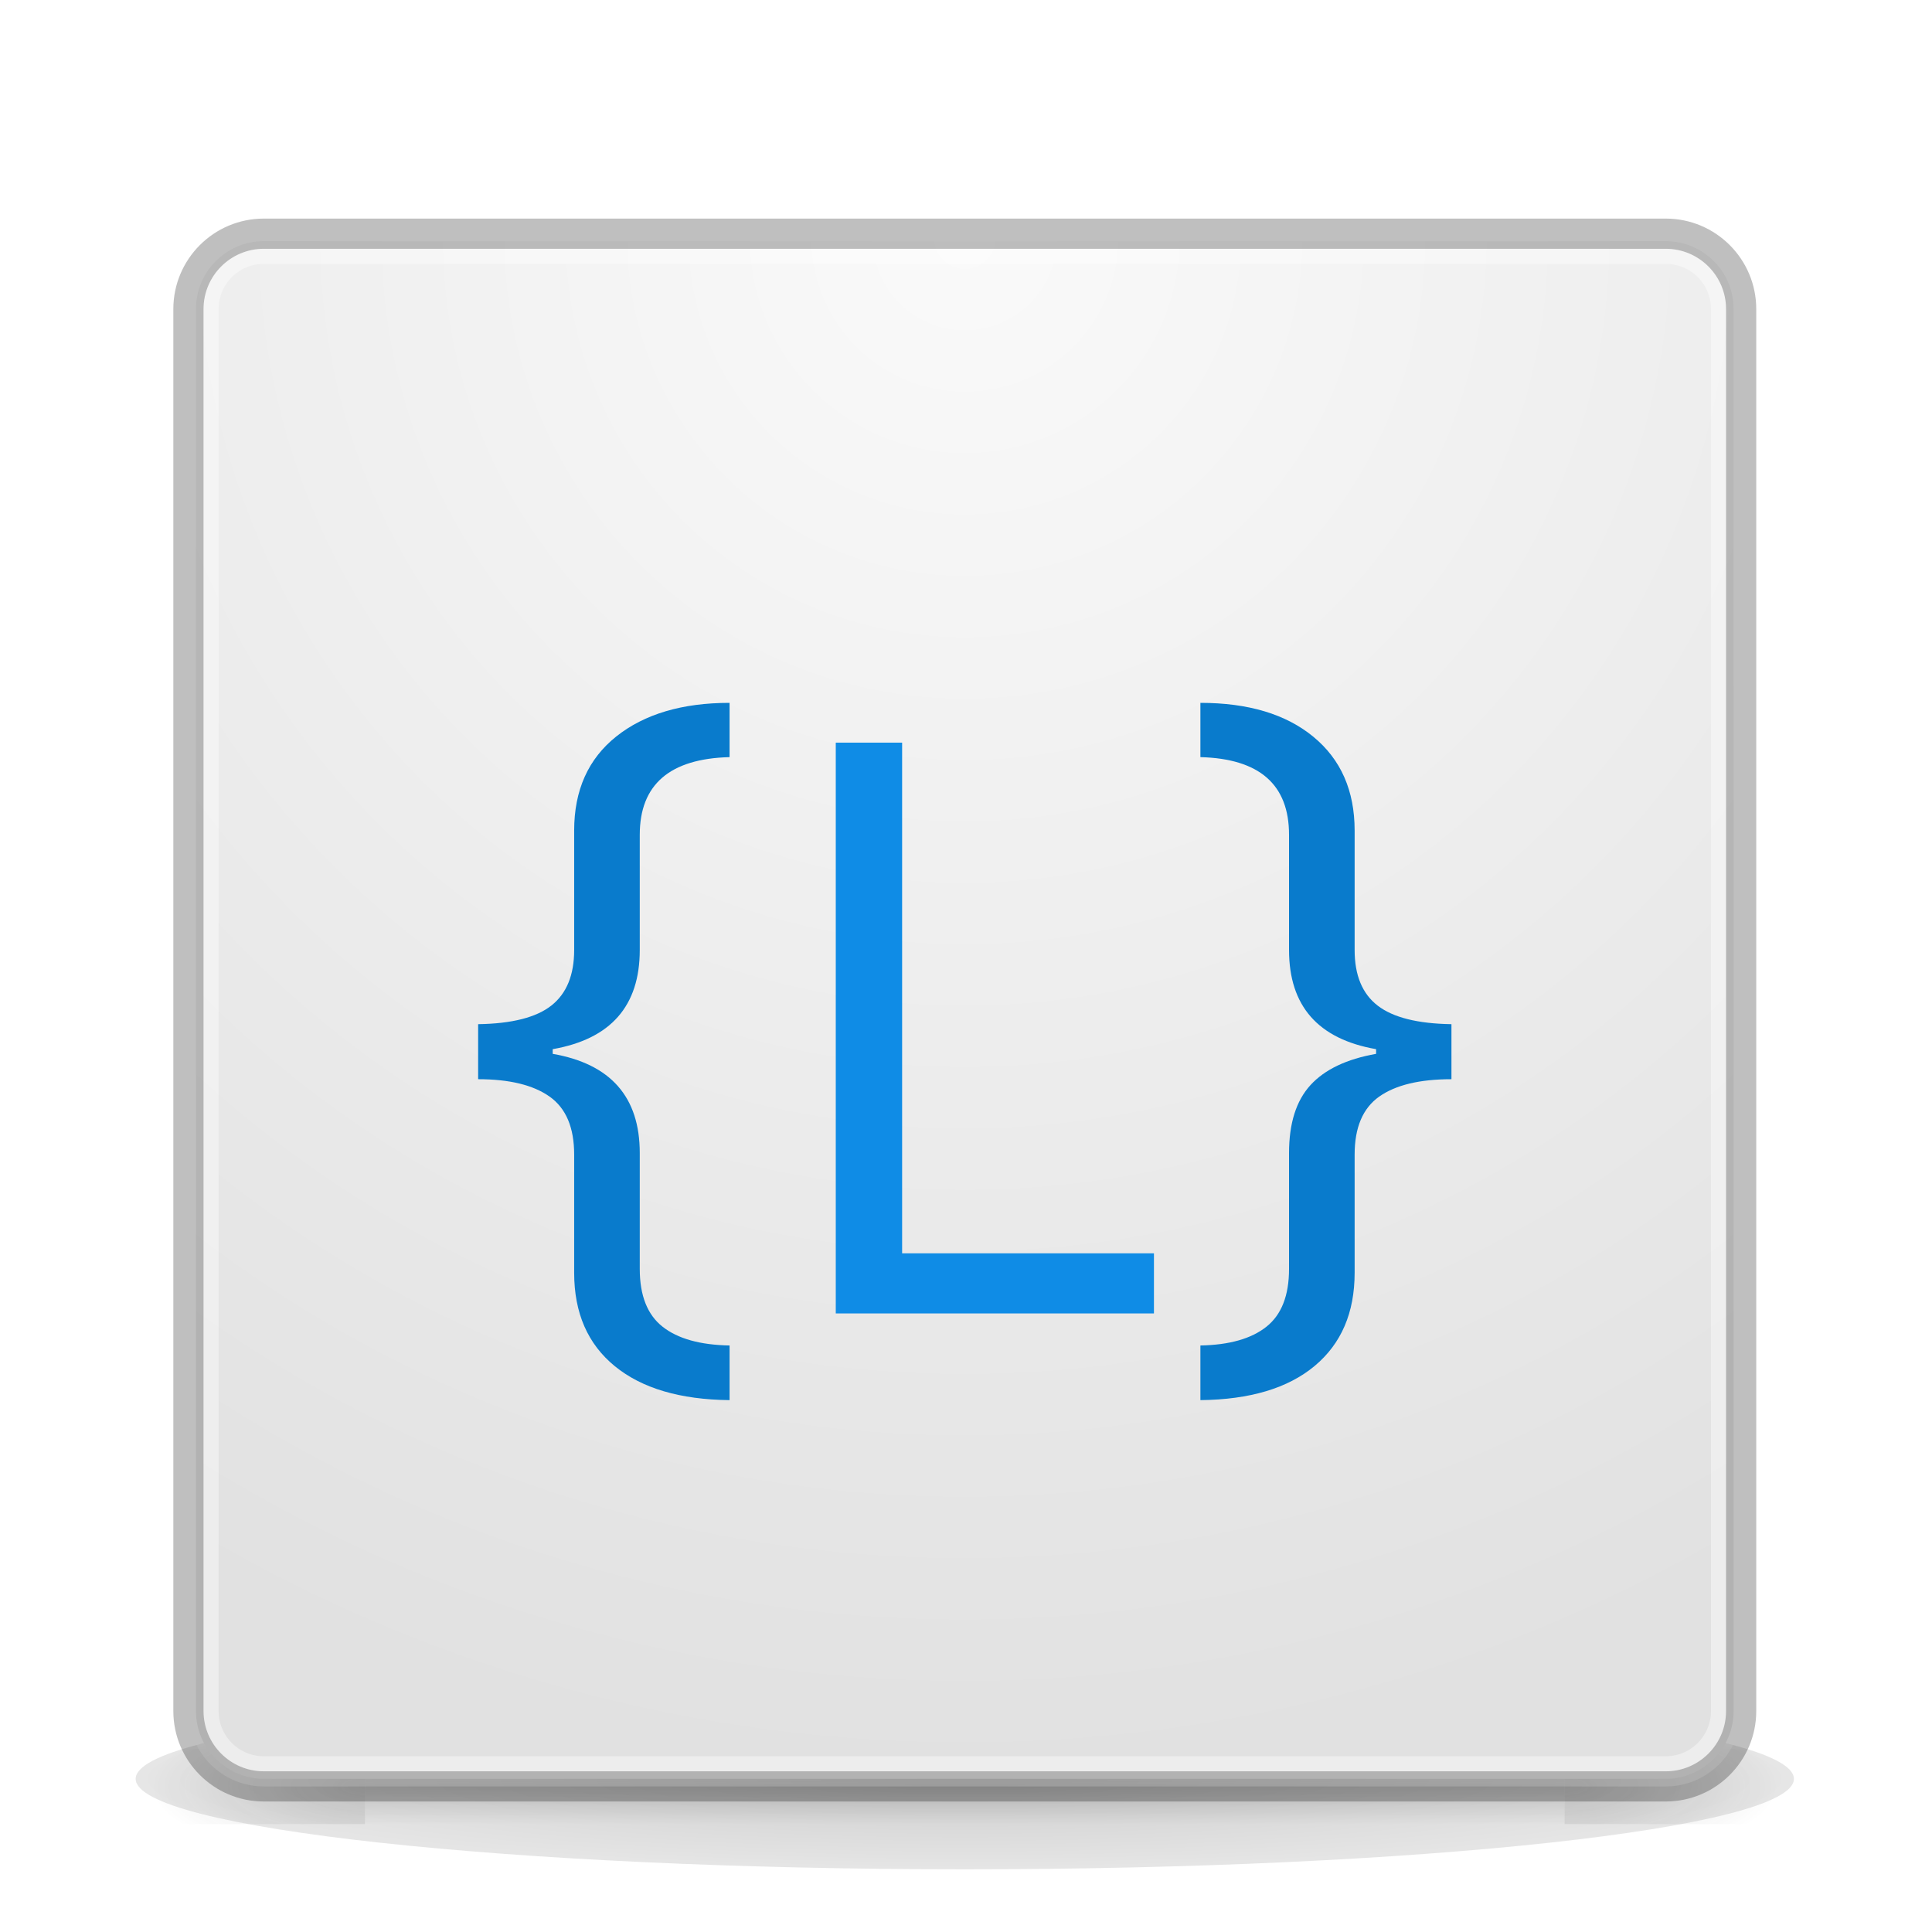
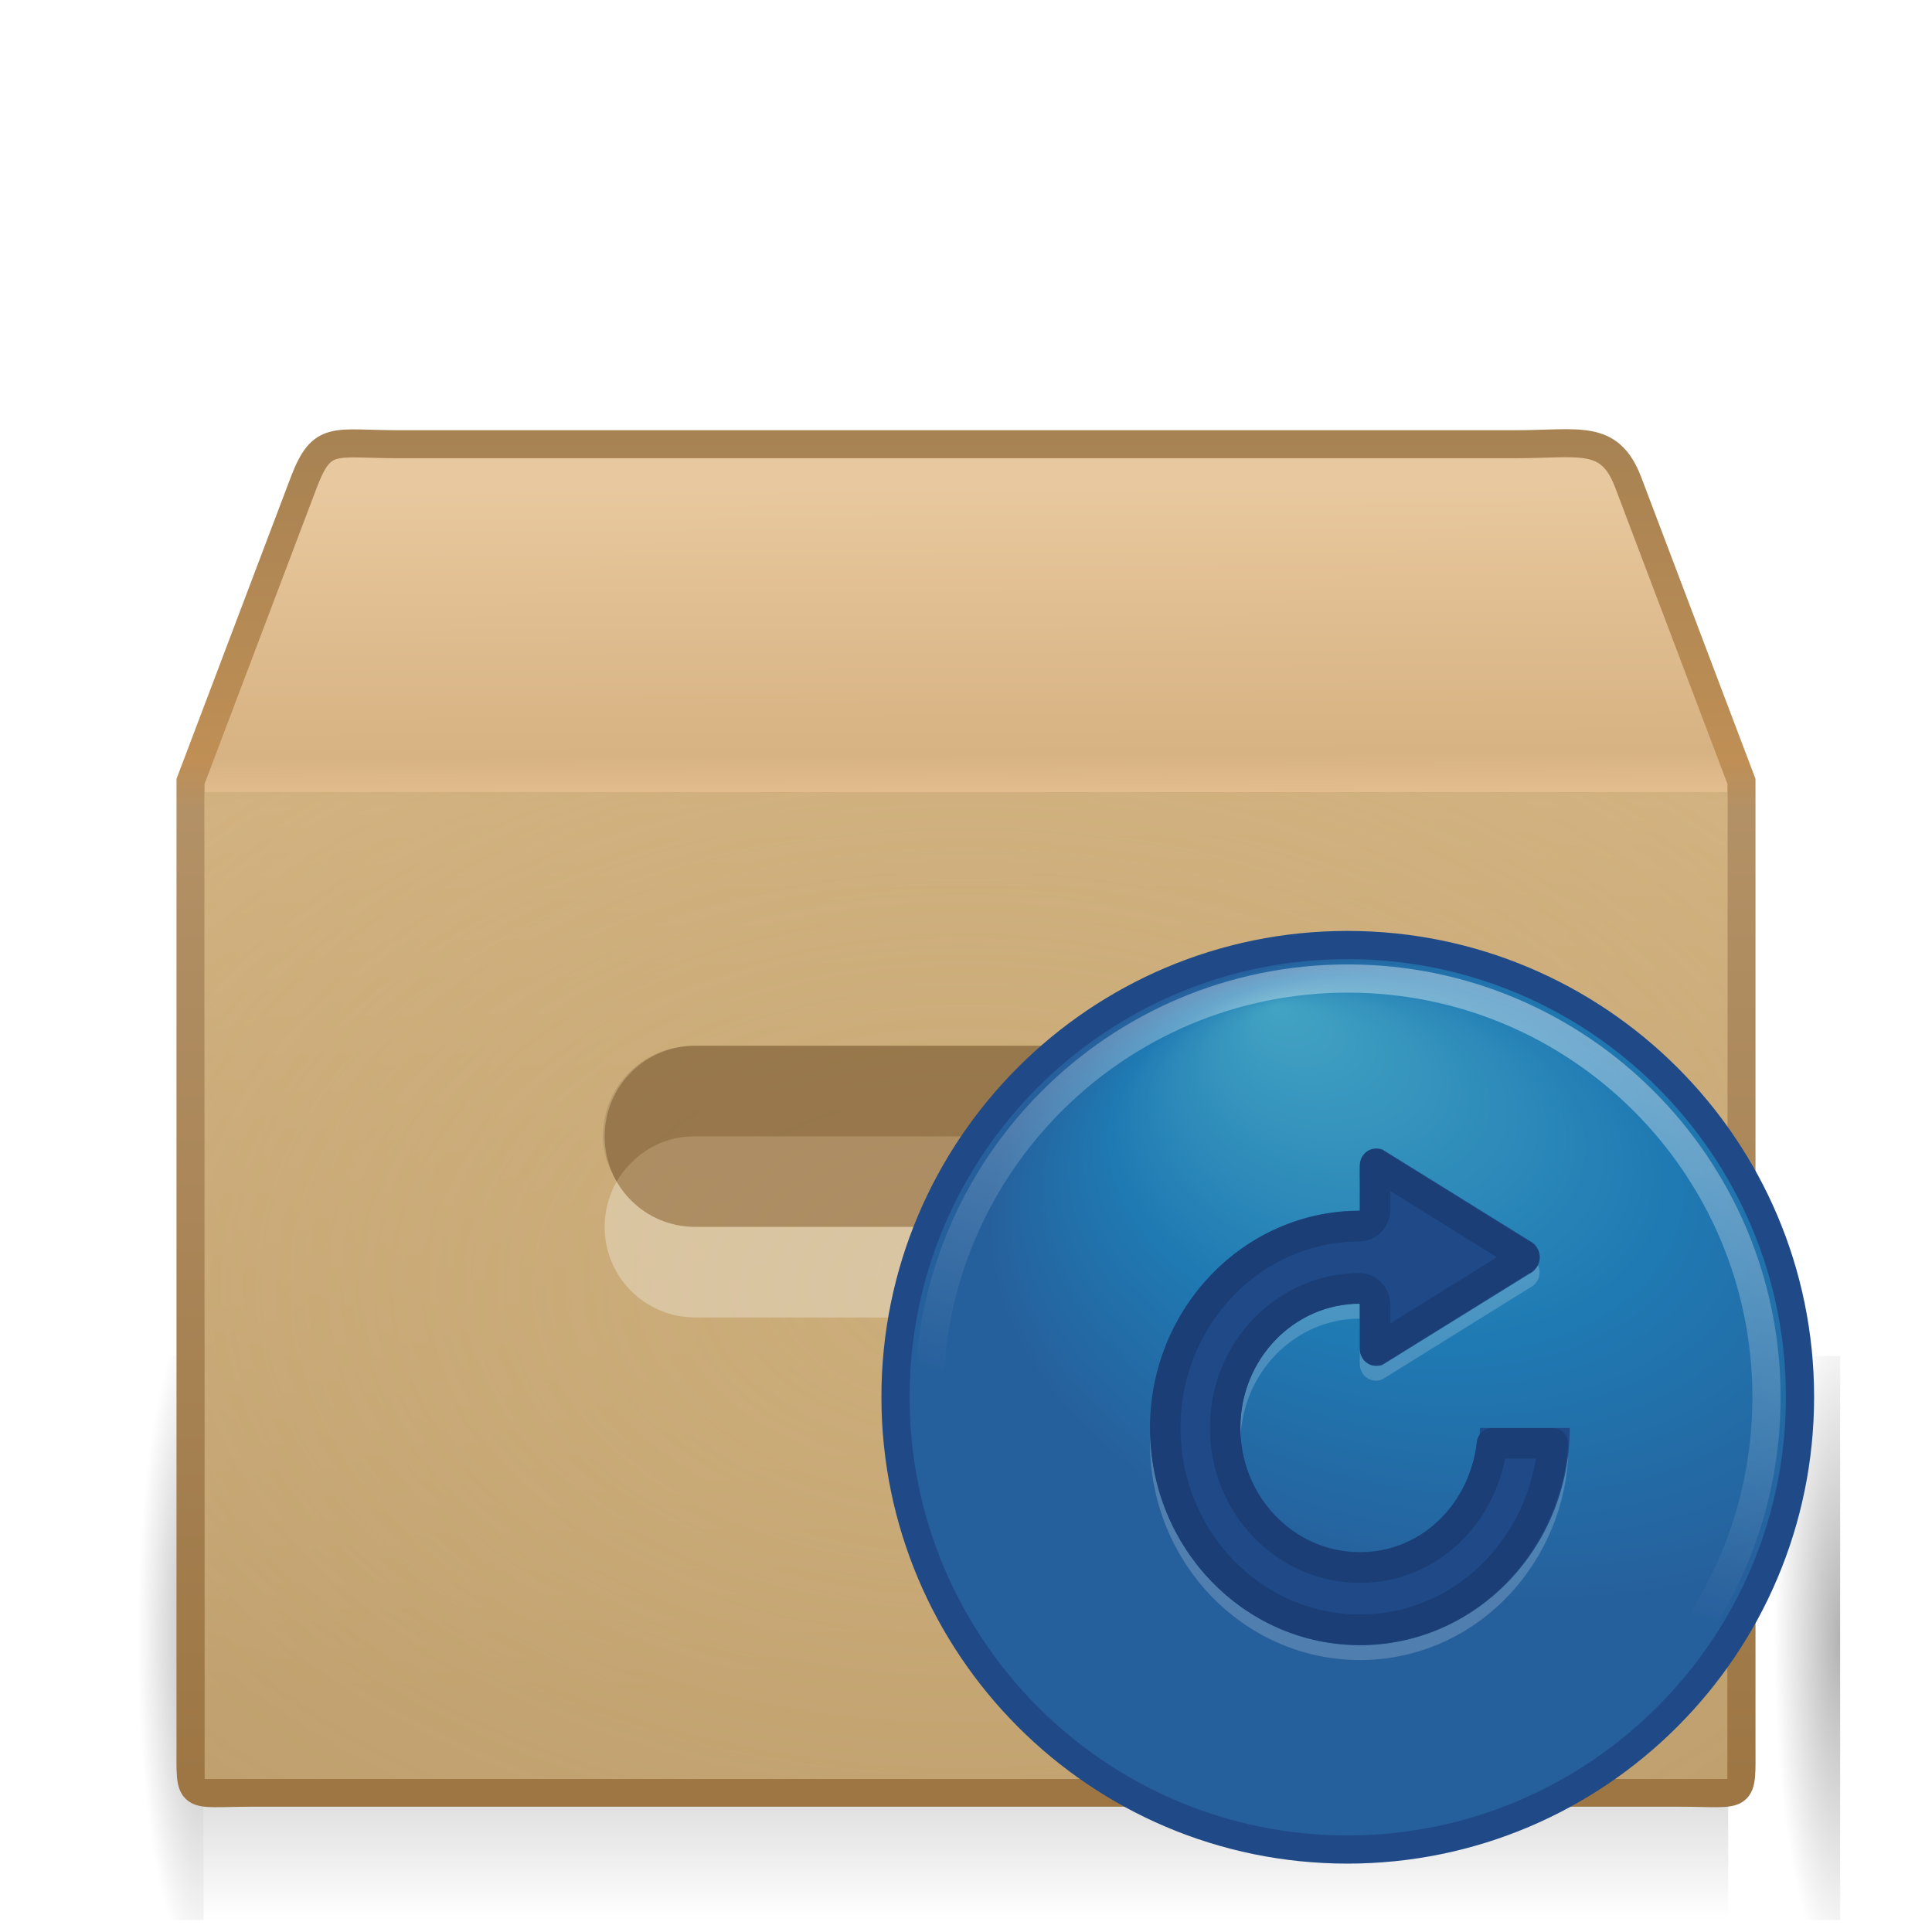
- <svg xmlns="http://www.w3.org/2000/svg" width="100%" height="100%" viewBox="0 0 64 64" version="1.1" xml:space="preserve" style="fill-rule:evenodd;clip-rule:evenodd;stroke-linecap:round;stroke-linejoin:round;">
-   <rect x="0" y="0" width="64" height="64" style="fill:none;" />
-   <g>
-     <g>
-       <path d="M59.426,58.927c-0.003,1.644 -12.401,2.996 -27.466,2.996c-15.065,0 -27.463,-1.352 -27.466,-2.996l0,0c0,-1.644 12.399,-2.997 27.466,-2.997c15.067,0 27.466,1.353 27.466,2.997l0,0Z" style="fill:url(#_Radial1);fill-rule:nonzero;" />
-       <g opacity="0.4">
-         <rect x="51.83" y="57.929" width="7.096" height="2.497" style="fill:url(#_Radial2);" />
-         <rect x="4.994" y="57.929" width="7.096" height="2.497" style="fill:url(#_Radial3);" />
-         <rect x="12.09" y="57.929" width="39.74" height="2.497" style="fill:url(#_Linear4);" />
+ <svg xmlns="http://www.w3.org/2000/svg" style="isolation:isolate" viewBox="0 0 128 128" width="128" height="128">
+   <defs>
+     <clipPath id="_clipPath_dFczYKQ8ZQGORPXOfC5prvewBWl58MlQ">
+       <rect width="128" height="128" />
+     </clipPath>
+   </defs>
+   <g clip-path="url(#_clipPath_dFczYKQ8ZQGORPXOfC5prvewBWl58MlQ)">
+     <g id="software-properties">
+       <g id="layer1">
+         <g id="g3305" style="opacity:0.3;">
+           <radialGradient id="_rgradient_0" fx="0%" fy="50%" cx="0%" cy="50%" r="59.204%">
+             <stop offset="0%" stop-opacity="1" style="stop-color:rgb(0,0,0)" />
+             <stop offset="100%" stop-opacity="0" style="stop-color:rgb(0,0,0)" />
+           </radialGradient>
+           <rect x="6.085" y="89.841" width="7.399" height="37.365" transform="matrix(-1,0,0,-1,19.569,217.047)" fill="url(#_rgradient_0)" />
+           <linearGradient id="_lgradient_0" x1="24.149%" y1="100.002%" x2="24.149%" y2="-0.003%">
+             <stop offset="0%" stop-opacity="0" style="stop-color:rgb(0,0,0)" />
+             <stop offset="50%" stop-opacity="1" style="stop-color:rgb(0,0,0)" />
+             <stop offset="100%" stop-opacity="0" style="stop-color:rgb(0,0,0)" />
+           </linearGradient>
+           <rect x="13.484" y="89.841" width="101.012" height="37.365" transform="matrix(1,0,0,1,0,0)" fill="url(#_lgradient_0)" />
+           <radialGradient id="_rgradient_1" fx="0%" fy="50%" cx="0%" cy="50%" r="59.204%">
+             <stop offset="0%" stop-opacity="1" style="stop-color:rgb(0,0,0)" />
+             <stop offset="100%" stop-opacity="0" style="stop-color:rgb(0,0,0)" />
+           </radialGradient>
+           <rect x="114.516" y="89.841" width="7.399" height="37.365" transform="matrix(-1,0,0,-1,236.431,217.047)" fill="url(#_rgradient_1)" />
+         </g>
+         <linearGradient id="_lgradient_1" x1="54.288%" y1="0.51%" x2="54.832%" y2="95.159%">
+           <stop offset="2.174%" stop-opacity="1" style="stop-color:rgb(232,200,158)" />
+           <stop offset="23.478%" stop-opacity="1" style="stop-color:rgb(215,178,130)" />
+           <stop offset="27.391%" stop-opacity="1" style="stop-color:rgb(230,192,144)" />
+           <stop offset="97.391%" stop-opacity="1" style="stop-color:rgb(159,122,74)" />
+         </linearGradient>
+         <linearGradient id="_lgradient_2" x1="29.184%" y1="-1.38%" x2="29.184%" y2="101.498%">
+           <stop offset="0%" stop-opacity="1" style="stop-color:rgb(167,130,83)" />
+           <stop offset="23.913%" stop-opacity="1" style="stop-color:rgb(191,143,85)" />
+           <stop offset="27.391%" stop-opacity="1" style="stop-color:rgb(179,145,102)" />
+           <stop offset="98.261%" stop-opacity="1" style="stop-color:rgb(157,118,68)" />
+         </linearGradient>
+         <path d=" M 26.436 29.431 L 100.359 29.431 C 104.674 29.431 106.616 28.72 107.856 31.913 L 115.378 51.773 L 115.378 115.505 C 115.378 119.361 115.636 118.772 111.321 118.772 L 32.449 118.772 L 16.679 118.772 C 12.364 118.772 12.622 119.361 12.622 115.505 L 12.622 51.773 L 20.144 31.913 C 21.349 28.784 22.121 29.431 26.436 29.431 Z " fill="url(#_lgradient_1)" vector-effect="non-scaling-stroke" stroke-width="1.857" stroke="url(#_lgradient_2)" stroke-linejoin="miter" stroke-linecap="round" stroke-miterlimit="4" />
+         <radialGradient id="_rgradient_2" fx="50%" fy="50%" cx="50%" cy="50%" r="270%">
+           <stop offset="0%" stop-opacity="1" style="stop-color:rgb(203,173,122)" />
+           <stop offset="100%" stop-opacity="0" style="stop-color:rgb(203,174,125)" />
+         </radialGradient>
+         <rect x="13.558" y="52.477" width="100.884" height="65.388" transform="matrix(1,0,0,1,0,0)" fill="url(#_rgradient_2)" />
+         <g opacity="0.505">
+           <linearGradient id="_lgradient_3" x1="50%" y1="62.271%" x2="115.231%" y2="115.648%">
+             <stop offset="0%" stop-opacity="0" style="stop-color:rgb(255,255,255)" />
+             <stop offset="100%" stop-opacity="0" style="stop-color:rgb(255,255,255)" />
+           </linearGradient>
+           <path d=" M 28.786 31.946 L 98.085 31.946 C 102.131 31.946 104.634 33.327 106.329 37.124 L 112.165 53.06 L 112.165 110.514 C 112.165 114.14 110.113 115.966 106.068 115.966 L 21.531 115.966 C 17.485 115.966 15.835 113.958 15.835 110.332 L 15.835 53.06 L 21.483 36.782 C 22.613 33.84 24.74 31.946 28.786 31.946 Z " fill="none" vector-effect="non-scaling-stroke" stroke-width="1.386" stroke="url(#_lgradient_3)" stroke-linejoin="miter" stroke-linecap="butt" stroke-miterlimit="4" />
+         </g>
+         <g opacity="0.3">
+           <linearGradient id="_lgradient_4" x1="-1.22%" y1="0%" x2="101.22%" y2="0%">
+             <stop offset="0%" stop-opacity="0" style="stop-color:rgb(255,255,255)" />
+             <stop offset="16.682%" stop-opacity="1" style="stop-color:rgb(255,255,255)" />
+             <stop offset="83.238%" stop-opacity="1" style="stop-color:rgb(255,255,255)" />
+             <stop offset="100%" stop-opacity="0" style="stop-color:rgb(255,255,255)" />
+           </linearGradient>
+           <line x1="12.624" y1="51.542" x2="115.376" y2="51.542" vector-effect="non-scaling-stroke" stroke-width="1.868" stroke="url(#_lgradient_4)" stroke-linejoin="miter" stroke-linecap="square" stroke-miterlimit="4" />
+         </g>
      </g>
-       <path d="M57.428,10.237c0,-1.24 -1.007,-2.247 -2.247,-2.247l-46.442,0c-1.24,0 -2.247,1.007 -2.247,2.247l0,46.442c0,1.24 1.007,2.247 2.247,2.247l46.442,0c1.24,0 2.247,-1.007 2.247,-2.247l0,-46.442Z" style="fill:url(#_Radial5);" />
-       <path d="M57.178,10.238c0,-1.102 -0.895,-1.997 -1.997,-1.997l-46.442,0c-1.102,0 -1.997,0.895 -1.997,1.997l0,46.442c0,1.103 0.895,1.998 1.997,1.998l46.442,0c1.102,0 1.997,-0.895 1.997,-1.998l0,-46.442Z" style="fill:none;stroke:url(#_Linear6);stroke-width:1px;" />
-       <path d="M57.178,10.238c0,-1.102 -0.895,-1.997 -1.997,-1.997l-46.442,0c-1.102,0 -1.997,0.895 -1.997,1.997l0,46.442c0,1.103 0.895,1.998 1.997,1.998l46.442,0c1.102,0 1.997,-0.895 1.997,-1.998l0,-46.442Z" style="fill:none;" />
-       <path d="M57.678,10.238c0,-1.378 -1.119,-2.497 -2.497,-2.497l-46.442,0c-1.378,0 -2.497,1.119 -2.497,2.497l0,46.442c0,1.378 1.119,2.497 2.497,2.497l46.442,0c1.378,0 2.497,-1.119 2.497,-2.497l0,-46.442Z" style="fill:none;stroke:#000;stroke-opacity:0.25;stroke-width:1px;stroke-linecap:butt;stroke-linejoin:miter;" />
-       <path d="M57.678,10.238c0,-1.378 -1.119,-2.497 -2.497,-2.497l-46.442,0c-1.378,0 -2.497,1.119 -2.497,2.497l0,46.442c0,1.378 1.119,2.497 2.497,2.497l46.442,0c1.378,0 2.497,-1.119 2.497,-2.497l0,-46.442Z" style="fill:none;" />
+       <g opacity="0.3">
+         <path d=" M 46.06 75.285 L 82.06 75.285 C 85.384 75.285 88.06 77.961 88.06 81.285 C 88.06 84.609 85.384 87.285 82.06 87.285 L 46.06 87.285 C 42.736 87.285 40.06 84.609 40.06 81.285 C 40.06 77.961 42.736 75.285 46.06 75.285 Z " fill="rgb(255,255,255)" />
+       </g>
+       <g opacity="0.8">
+         <path d=" M 46.06 69.285 L 82.06 69.285 C 85.384 69.285 88.06 71.961 88.06 75.285 C 88.06 78.609 85.384 81.285 82.06 81.285 L 46.06 81.285 C 42.736 81.285 40.06 78.609 40.06 75.285 C 40.06 71.961 42.736 69.285 46.06 69.285 Z " fill="rgb(141,103,56)" fill-opacity="0.737" />
+       </g>
+       <g opacity="0.1">
+         <path d=" M 45.94 69.285 C 42.616 69.285 39.94 71.961 39.94 75.285 C 39.94 76.403 40.326 77.39 40.854 78.285 C 41.897 76.52 43.735 75.285 45.94 75.285 L 81.94 75.285 C 84.146 75.285 85.984 76.52 87.026 78.285 C 87.555 77.39 87.94 76.403 87.94 75.285 C 87.94 71.961 85.264 69.285 81.94 69.285 L 45.94 69.285 Z " fill="rgb(0,0,0)" />
+       </g>
+       <g id="g6811">
+         <radialGradient id="_rgradient_3" fx="31.843%" fy="9.593%" cx="50%" cy="50%" r="50%" gradientTransform="matrix(1.431582 0.06163954 0.09953116 0.956718 -0.04614021 -0.04487365)">
+           <stop offset="0%" stop-opacity="1" style="stop-color:rgb(67,163,195)" />
+           <stop offset="42.174%" stop-opacity="1" style="stop-color:rgb(31,122,179)" />
+           <stop offset="75.128%" stop-opacity="1" style="stop-color:rgb(38,96,156)" />
+         </radialGradient>
+         <path d=" M 89.269 62.61 C 72.732 62.61 59.33 76.012 59.33 92.549 C 59.33 109.085 72.732 122.535 89.269 122.535 C 105.805 122.535 119.255 109.085 119.255 92.549 C 119.255 76.012 105.805 62.61 89.269 62.61 Z " fill="url(#_rgradient_3)" vector-effect="non-scaling-stroke" stroke-width="1.868" stroke="rgb(32,74,135)" stroke-linejoin="round" stroke-linecap="round" stroke-miterlimit="4" />
+         <g opacity="0.4">
+           <linearGradient id="_lgradient_5" x1="36.957%" y1="58.695%" x2="56.843%" y2="-2.776%">
+             <stop offset="0%" stop-opacity="0" style="stop-color:rgb(255,255,255)" />
+             <stop offset="100%" stop-opacity="1" style="stop-color:rgb(255,255,255)" />
+           </linearGradient>
+           <path d=" M 117.035 92.571 C 117.035 107.894 104.613 120.315 89.293 120.315 C 73.97 120.315 61.549 107.894 61.549 92.571 C 61.549 77.25 73.97 64.83 89.293 64.83 C 104.613 64.83 117.035 77.25 117.035 92.571 L 117.035 92.571 Z " fill="none" vector-effect="non-scaling-stroke" stroke-width="1.869" stroke="url(#_lgradient_5)" stroke-linejoin="miter" stroke-linecap="butt" stroke-miterlimit="4" />
+         </g>
+       </g>
    </g>
-     <path d="M21.193,38.195l0,3.841c0,0.879 0.252,1.517 0.757,1.914c0.504,0.397 1.244,0.603 2.218,0.621l0,1.81c-1.638,-0.017 -2.906,-0.392 -3.802,-1.125c-0.897,-0.733 -1.346,-1.763 -1.346,-3.091l0,-3.919c0,-0.896 -0.271,-1.536 -0.814,-1.92c-0.543,-0.384 -1.332,-0.576 -2.367,-0.576l0,-1.823c1.121,-0.017 1.931,-0.224 2.431,-0.621c0.5,-0.397 0.75,-1.009 0.75,-1.836l0,-3.958c0,-1.336 0.466,-2.375 1.397,-3.117c0.931,-0.741 2.182,-1.112 3.751,-1.112l0,1.798c-1.983,0.051 -2.975,0.909 -2.975,2.573l0,3.816c0,1.853 -0.961,2.948 -2.884,3.285l0,0.155c1.923,0.336 2.884,1.431 2.884,3.285Z" style="fill:#097bcc;fill-rule:nonzero;" />
-     <path d="M38.226,43.509l-10.54,0l0,-18.908l2.198,0l0,16.917l8.342,0l0,1.991Z" style="fill:#0f8ce6;fill-rule:nonzero;" />
-     <path d="M45.585,34.91l0,-0.155c-1.923,-0.337 -2.884,-1.432 -2.884,-3.285l0,-3.816c0,-1.664 -0.979,-2.522 -2.936,-2.573l0,-1.798c1.587,0 2.835,0.375 3.744,1.125c0.91,0.75 1.365,1.785 1.365,3.104l0,3.958c0,0.836 0.254,1.45 0.763,1.842c0.508,0.393 1.323,0.598 2.444,0.615l0,1.823c-1.052,0 -1.849,0.192 -2.393,0.576c-0.543,0.384 -0.814,1.024 -0.814,1.92l0,3.919c0,1.319 -0.442,2.348 -1.326,3.085c-0.884,0.737 -2.145,1.114 -3.783,1.131l0,-1.81c0.957,-0.018 1.686,-0.224 2.186,-0.621c0.5,-0.397 0.75,-1.035 0.75,-1.914l0,-3.841c0,-0.983 0.237,-1.733 0.711,-2.251c0.474,-0.517 1.199,-0.862 2.173,-1.034Z" style="fill:#097bcc;fill-rule:nonzero;" />
+     <g id="view-refresh">
+       <g opacity="0.19">
+         <path d=" M 91.159 78.123 C 91.133 78.123 91.097 78.141 91.097 78.252 L 91.097 81.208 C 91.082 81.742 90.62 82.221 90.104 82.236 C 82.982 82.236 77.201 88.226 77.201 95.604 C 77.201 102.982 82.982 108.972 90.104 108.972 C 96.887 108.972 102.371 103.52 102.883 96.632 L 98.851 96.632 C 98.333 101.243 94.69 104.859 90.104 104.859 C 85.166 104.859 81.171 100.72 81.171 95.604 C 81.171 90.489 85.166 86.35 90.104 86.35 C 90.62 86.365 91.082 86.844 91.097 87.378 L 91.097 90.334 C 91.097 90.445 91.133 90.463 91.159 90.463 L 100.774 84.486 C 101.261 84.289 100.774 84.1 100.774 84.1 L 91.159 78.123 Z " fill="none" vector-effect="non-scaling-stroke" stroke-width="2.021" stroke="rgb(255,255,255)" stroke-linejoin="round" stroke-linecap="round" stroke-miterlimit="4" />
+       </g>
+       <g opacity="0.03">
+         <path d=" M 91.035 79.373 L 91.035 80.401 C 91.048 81.907 89.991 83.195 88.553 83.422 C 88.265 83.464 88.027 83.614 87.747 83.679 C 88.582 83.569 89.422 83.838 90.052 84.417 C 90.681 84.995 91.04 85.827 91.035 86.699 L 91.035 88.306 L 98.231 83.871 L 91.035 79.373 Z  M 86.94 83.936 C 84.763 84.628 82.906 85.921 81.543 87.727 C 82.901 85.952 84.802 84.613 86.94 83.936 Z  M 81.543 87.727 C 80.101 89.638 79.124 91.966 79.124 94.604 C 79.124 100.919 84.008 105.979 90.104 105.979 C 95.16 105.979 99.172 102.414 100.464 97.625 L 100.34 97.625 C 99.033 102.32 95.036 105.851 90.104 105.851 C 84.14 105.851 79.248 100.783 79.248 94.604 C 79.248 91.998 80.089 89.629 81.543 87.727 Z " fill="none" vector-effect="non-scaling-stroke" stroke-width="2.021" stroke="rgb(0,0,0)" stroke-linejoin="miter" stroke-linecap="butt" stroke-miterlimit="4" />
+       </g>
+       <path d=" M 91.159 76.095 C 90.561 76.095 90.104 76.616 90.104 77.252 L 90.104 80.208 C 82.43 80.208 76.208 86.653 76.208 94.604 C 76.208 102.555 82.43 109 90.104 109 C 97.779 109 104 102.555 104 94.604 L 98.045 94.604 C 98.045 99.147 94.489 102.83 90.104 102.83 C 85.719 102.83 82.164 99.147 82.164 94.604 C 82.164 90.061 85.719 86.378 90.104 86.378 L 90.104 89.334 C 90.104 89.97 90.561 90.491 91.159 90.491 C 91.308 90.491 91.463 90.485 91.593 90.427 L 101.332 84.386 C 101.721 84.211 102.015 83.77 102.015 83.293 C 102.015 82.816 101.721 82.375 101.332 82.2 L 91.593 76.159 C 91.463 76.101 91.308 76.095 91.159 76.095 Z " fill="rgb(32,74,135)" />
+       <path d=" M 91.159 77.123 C 91.133 77.123 91.097 77.141 91.097 77.252 L 91.097 80.208 C 91.082 80.742 90.62 81.221 90.104 81.236 C 82.982 81.236 77.201 87.226 77.201 94.604 C 77.201 101.982 82.982 107.972 90.104 107.972 C 96.887 107.972 102.371 102.52 102.883 95.632 L 98.851 95.632 C 98.333 100.243 94.69 103.859 90.104 103.859 C 85.166 103.859 81.171 99.72 81.171 94.604 C 81.171 89.489 85.166 85.35 90.104 85.35 C 90.62 85.365 91.082 85.844 91.097 86.378 L 91.097 89.334 C 91.097 89.445 91.133 89.463 91.159 89.463 L 100.774 83.486 C 101.261 83.289 100.774 83.1 100.774 83.1 L 91.159 77.123 Z " fill="none" vector-effect="non-scaling-stroke" stroke-width="2.021" stroke="rgb(26,62,117)" stroke-linejoin="round" stroke-linecap="round" stroke-miterlimit="4" />
+     </g>
  </g>
-   <defs>
-     <radialGradient id="_Radial1" cx="0" cy="0" r="1" gradientUnits="userSpaceOnUse" gradientTransform="matrix(54.9313,0,0,5.99251,31.9601,58.9272)">
-       <stop offset="0" style="stop-color:#000;stop-opacity:0.2" />
-       <stop offset="1" style="stop-color:#000;stop-opacity:0" />
-     </radialGradient>
-     <radialGradient id="_Radial2" cx="0" cy="0" r="1" gradientUnits="userSpaceOnUse" gradientTransform="matrix(7.09645,0,0,2.49684,51.82,59.177)">
-       <stop offset="0" style="stop-color:#181818;stop-opacity:0.4" />
-       <stop offset="1" style="stop-color:#181818;stop-opacity:0" />
-     </radialGradient>
-     <radialGradient id="_Radial3" cx="0" cy="0" r="1" gradientUnits="userSpaceOnUse" gradientTransform="matrix(7.09645,0,0,2.49684,12.1001,59.177)">
-       <stop offset="0" style="stop-color:#181818;stop-opacity:0.4" />
-       <stop offset="1" style="stop-color:#181818;stop-opacity:0" />
-     </radialGradient>
-     <linearGradient id="_Linear4" x1="0" y1="0" x2="1" y2="0" gradientUnits="userSpaceOnUse" gradientTransform="matrix(6.83341e-15,-2.50697,2.50697,6.83341e-15,33.4618,60.4353)">
-       <stop offset="0" style="stop-color:#181818;stop-opacity:0" />
-       <stop offset="0.5" style="stop-color:#181818;stop-opacity:0.4" />
-       <stop offset="1" style="stop-color:#181818;stop-opacity:0" />
-     </linearGradient>
-     <radialGradient id="_Radial5" cx="0" cy="0" r="1" gradientUnits="userSpaceOnUse" gradientTransform="matrix(50.9363,0,0,50.9363,31.9601,7.84361)">
-       <stop offset="0" style="stop-color:#fafafa;stop-opacity:1" />
-       <stop offset="1" style="stop-color:#e1e1e1;stop-opacity:1" />
-     </radialGradient>
-     <linearGradient id="_Linear6" x1="0" y1="0" x2="1" y2="0" gradientUnits="userSpaceOnUse" gradientTransform="matrix(-1.91019e-17,0.118784,-0.118784,-1.91019e-17,0.0599252,0.000293821)">
-       <stop offset="0" style="stop-color:#fff;stop-opacity:1" />
-       <stop offset="0.03" style="stop-color:#fff;stop-opacity:0.23" />
-       <stop offset="0.96" style="stop-color:#fff;stop-opacity:0.16" />
-       <stop offset="1" style="stop-color:#fff;stop-opacity:0.39" />
-     </linearGradient>
-   </defs>
</svg>
